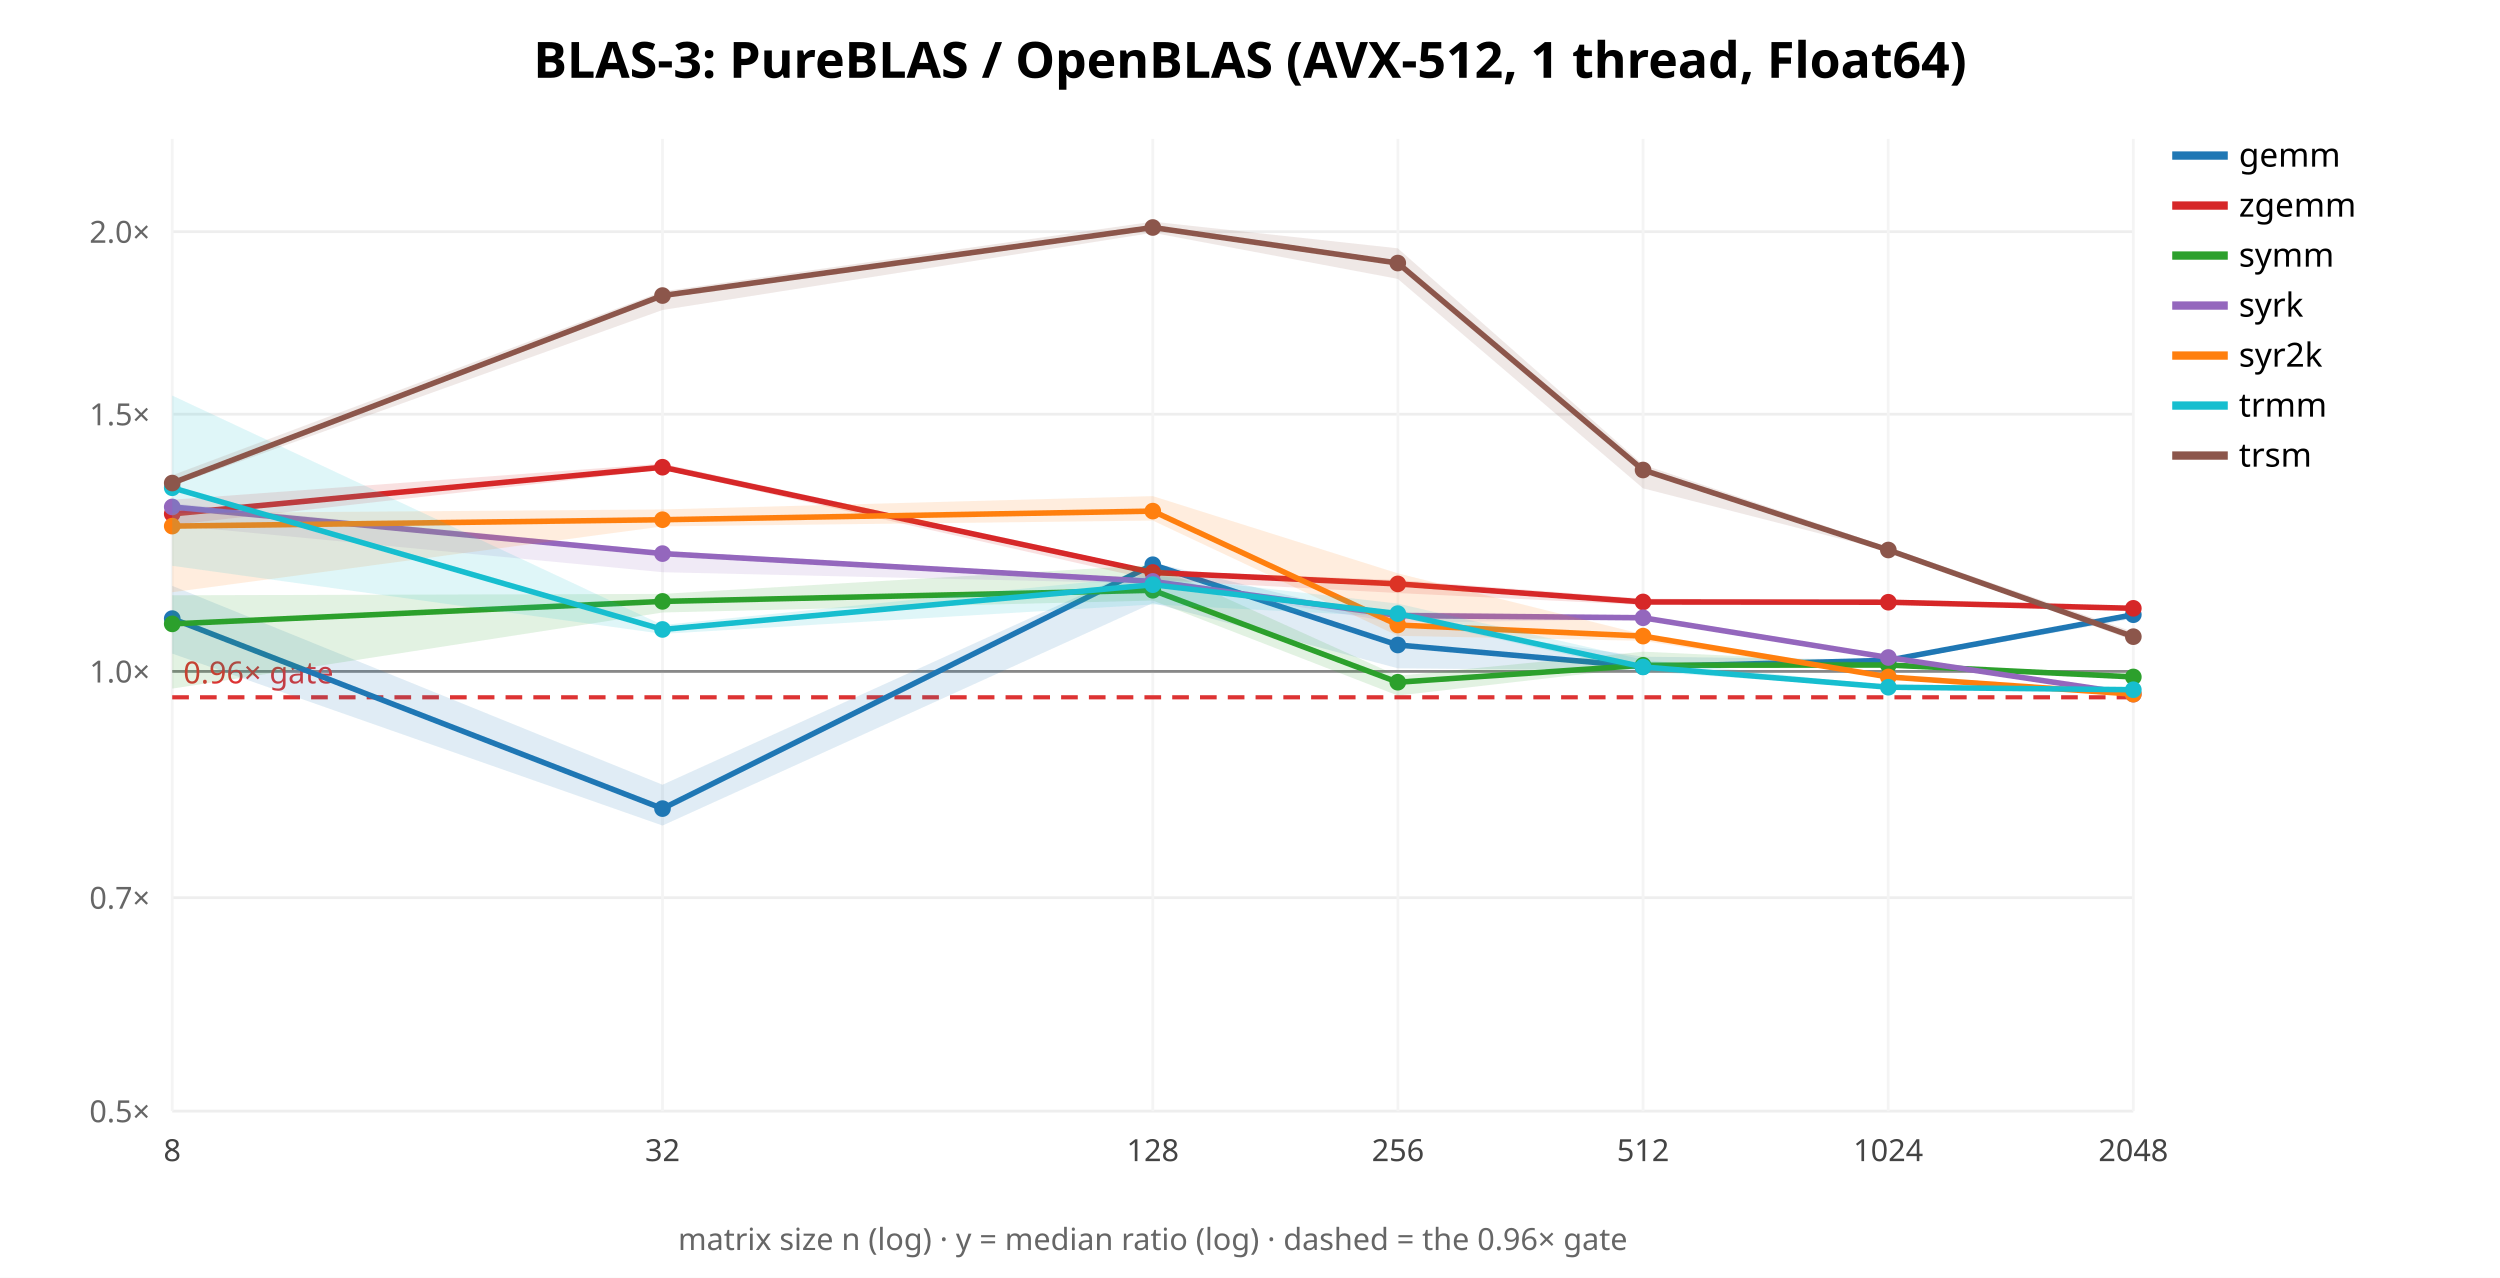
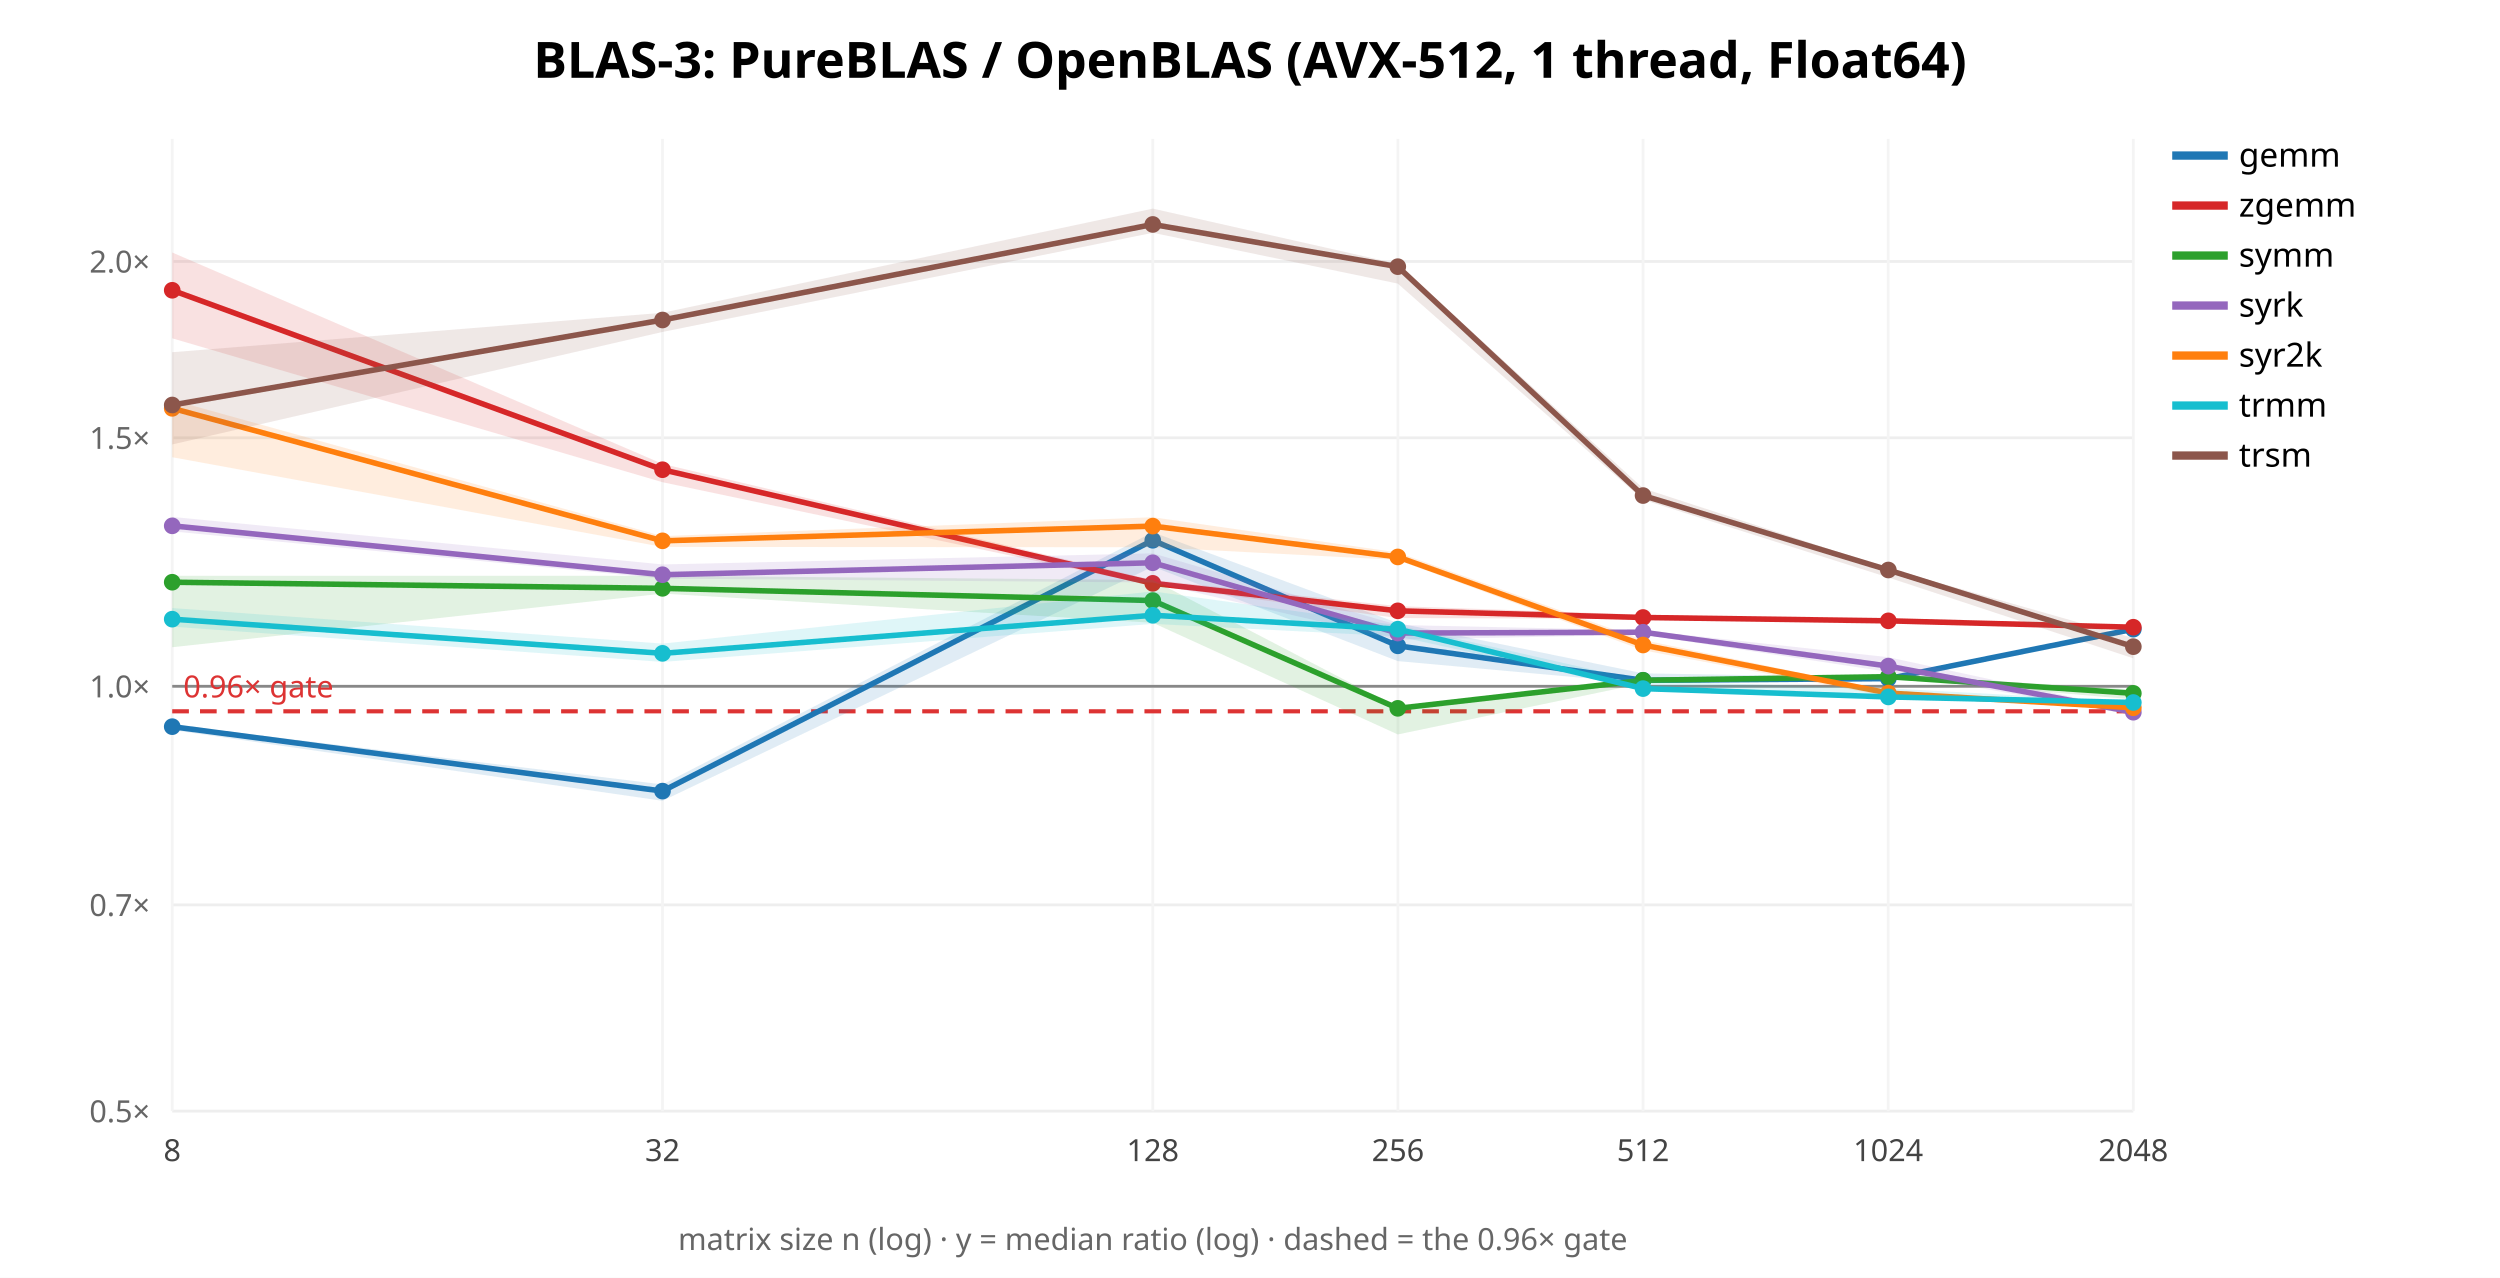
<svg xmlns="http://www.w3.org/2000/svg" width="900" height="460" font-family="sans-serif">
  <rect width="900" height="460" fill="white" />
  <text x="450.0" y="28" text-anchor="middle" font-size="18" font-weight="bold">BLAS-3: PureBLAS / OpenBLAS (AVX-512, 1 thread, Float64)</text>
  <line x1="62" y1="400.0" x2="768" y2="400.0" stroke="#eee" />
  <text x="54" y="404.0" text-anchor="end" font-size="11" fill="#666">0.5×</text>
-   <line x1="62" y1="323.159" x2="768" y2="323.159" stroke="#eee" />
-   <text x="54" y="327.159" text-anchor="end" font-size="11" fill="#666">0.7×</text>
-   <line x1="62" y1="241.704" x2="768" y2="241.704" stroke="#eee" />
-   <text x="54" y="245.704" text-anchor="end" font-size="11" fill="#666">1.0×</text>
-   <line x1="62" y1="149.107" x2="768" y2="149.107" stroke="#eee" />
-   <text x="54" y="153.107" text-anchor="end" font-size="11" fill="#666">1.5×</text>
-   <line x1="62" y1="83.408" x2="768" y2="83.408" stroke="#eee" />
-   <text x="54" y="87.408" text-anchor="end" font-size="11" fill="#666">2.0×</text>
+   <line x1="62" y1="325.76" x2="768" y2="325.76" stroke="#eee" />
+   <text x="54" y="329.76" text-anchor="end" font-size="11" fill="#666">0.7×</text>
+   <line x1="62" y1="247.063" x2="768" y2="247.063" stroke="#eee" />
+   <text x="54" y="251.063" text-anchor="end" font-size="11" fill="#666">1.0×</text>
+   <line x1="62" y1="157.601" x2="768" y2="157.601" stroke="#eee" />
+   <text x="54" y="161.601" text-anchor="end" font-size="11" fill="#666">1.5×</text>
+   <line x1="62" y1="94.126" x2="768" y2="94.126" stroke="#eee" />
+   <text x="54" y="98.126" text-anchor="end" font-size="11" fill="#666">2.0×</text>
  <line x1="62.0" y1="50" x2="62.0" y2="400" stroke="#f4f4f4" />
  <text x="62.0" y="418" text-anchor="middle" font-size="11" fill="#444">8</text>
  <line x1="238.5" y1="50" x2="238.5" y2="400" stroke="#f4f4f4" />
  <text x="238.5" y="418" text-anchor="middle" font-size="11" fill="#444">32</text>
  <line x1="415.0" y1="50" x2="415.0" y2="400" stroke="#f4f4f4" />
  <text x="415.0" y="418" text-anchor="middle" font-size="11" fill="#444">128</text>
  <line x1="503.25" y1="50" x2="503.25" y2="400" stroke="#f4f4f4" />
  <text x="503.25" y="418" text-anchor="middle" font-size="11" fill="#444">256</text>
  <line x1="591.5" y1="50" x2="591.5" y2="400" stroke="#f4f4f4" />
  <text x="591.5" y="418" text-anchor="middle" font-size="11" fill="#444">512</text>
  <line x1="679.75" y1="50" x2="679.75" y2="400" stroke="#f4f4f4" />
  <text x="679.75" y="418" text-anchor="middle" font-size="11" fill="#444">1024</text>
  <line x1="768.0" y1="50" x2="768.0" y2="400" stroke="#f4f4f4" />
  <text x="768.0" y="418" text-anchor="middle" font-size="11" fill="#444">2048</text>
-   <line x1="62" y1="241.704" x2="768" y2="241.704" stroke="#888" />
-   <line x1="62" y1="251.027" x2="768" y2="251.027" stroke="#d33" stroke-width="1.5" stroke-dasharray="6 4" />
-   <text x="66" y="246.027" font-size="11" fill="#d33">0.96× gate</text>
-   <polygon points="62.0,210.9 238.5,282.5 415.0,202.5 503.2,223.8 591.5,236.4 679.8,237.5 768.0,220.9 768.0,222.7 679.8,238.5 591.5,241.4 503.2,240.6 415.0,217.1 238.5,297.2 62.0,235.3" fill="#1f77b4" opacity="0.14" stroke="none" />
-   <polyline points="62.0,222.7 238.5,291.1 415.0,203.3 503.2,232.2 591.5,240.0 679.8,237.7 768.0,221.3" fill="none" stroke="#1f77b4" stroke-width="2" />
-   <circle cx="62.0" cy="222.7" r="3" fill="#1f77b4" />
-   <circle cx="238.5" cy="291.1" r="3" fill="#1f77b4" />
-   <circle cx="415.0" cy="203.3" r="3" fill="#1f77b4" />
-   <circle cx="503.2" cy="232.2" r="3" fill="#1f77b4" />
-   <circle cx="591.5" cy="240.0" r="3" fill="#1f77b4" />
-   <circle cx="679.8" cy="237.7" r="3" fill="#1f77b4" />
-   <circle cx="768.0" cy="221.3" r="3" fill="#1f77b4" />
+   <line x1="62" y1="247.063" x2="768" y2="247.063" stroke="#888" />
+   <line x1="62" y1="256.07" x2="768" y2="256.07" stroke="#d33" stroke-width="1.5" stroke-dasharray="6 4" />
+   <text x="66" y="251.07" font-size="11" fill="#d33">0.96× gate</text>
+   <polygon points="62.0,260.9 238.5,282.4 415.0,191.6 503.2,224.3 591.5,242.4 679.8,243.9 768.0,226.3 768.0,226.8 679.8,244.8 591.5,246.0 503.2,238.0 415.0,204.0 238.5,288.3 62.0,262.8" fill="#1f77b4" opacity="0.14" stroke="none" />
+   <polyline points="62.0,261.6 238.5,284.8 415.0,194.5 503.2,232.5 591.5,244.9 679.8,244.3 768.0,226.5" fill="none" stroke="#1f77b4" stroke-width="2" />
+   <circle cx="62.0" cy="261.6" r="3" fill="#1f77b4" />
+   <circle cx="238.5" cy="284.8" r="3" fill="#1f77b4" />
+   <circle cx="415.0" cy="194.5" r="3" fill="#1f77b4" />
+   <circle cx="503.2" cy="232.5" r="3" fill="#1f77b4" />
+   <circle cx="591.5" cy="244.9" r="3" fill="#1f77b4" />
+   <circle cx="679.8" cy="244.3" r="3" fill="#1f77b4" />
+   <circle cx="768.0" cy="226.5" r="3" fill="#1f77b4" />
  <line x1="782" y1="56" x2="802" y2="56" stroke="#1f77b4" stroke-width="3" />
  <text x="806" y="60" font-size="12">gemm</text>
-   <polygon points="62.0,179.9 238.5,166.9 415.0,205.4 503.2,208.8 591.5,215.5 679.8,216.2 768.0,218.8 768.0,219.1 679.8,217.4 591.5,217.8 503.2,213.5 415.0,208.8 238.5,169.1 62.0,189.0" fill="#d62728" opacity="0.14" stroke="none" />
-   <polyline points="62.0,185.0 238.5,168.2 415.0,206.1 503.2,210.2 591.5,216.7 679.8,216.8 768.0,219.0" fill="none" stroke="#d62728" stroke-width="2" />
-   <circle cx="62.0" cy="185.0" r="3" fill="#d62728" />
-   <circle cx="238.5" cy="168.2" r="3" fill="#d62728" />
-   <circle cx="415.0" cy="206.1" r="3" fill="#d62728" />
-   <circle cx="503.2" cy="210.2" r="3" fill="#d62728" />
-   <circle cx="591.5" cy="216.7" r="3" fill="#d62728" />
-   <circle cx="679.8" cy="216.8" r="3" fill="#d62728" />
-   <circle cx="768.0" cy="219.0" r="3" fill="#d62728" />
+   <polygon points="62.0,90.9 238.5,167.0 415.0,208.8 503.2,218.2 591.5,221.3 679.8,223.3 768.0,225.4 768.0,225.9 679.8,223.6 591.5,222.8 503.2,222.5 415.0,210.8 238.5,173.6 62.0,121.8" fill="#d62728" opacity="0.14" stroke="none" />
+   <polyline points="62.0,104.5 238.5,169.1 415.0,210.0 503.2,219.9 591.5,222.3 679.8,223.5 768.0,225.8" fill="none" stroke="#d62728" stroke-width="2" />
+   <circle cx="62.0" cy="104.5" r="3" fill="#d62728" />
+   <circle cx="238.5" cy="169.1" r="3" fill="#d62728" />
+   <circle cx="415.0" cy="210.0" r="3" fill="#d62728" />
+   <circle cx="503.2" cy="219.9" r="3" fill="#d62728" />
+   <circle cx="591.5" cy="222.3" r="3" fill="#d62728" />
+   <circle cx="679.8" cy="223.5" r="3" fill="#d62728" />
+   <circle cx="768.0" cy="225.8" r="3" fill="#d62728" />
  <line x1="782" y1="74" x2="802" y2="74" stroke="#d62728" stroke-width="3" />
  <text x="806" y="78" font-size="12">zgemm</text>
-   <polygon points="62.0,214.3 238.5,213.8 415.0,203.4 503.2,243.3 591.5,234.6 679.8,238.7 768.0,243.5 768.0,243.9 679.8,240.3 591.5,240.2 503.2,250.4 415.0,216.2 238.5,220.5 62.0,247.9" fill="#2ca02c" opacity="0.14" stroke="none" />
-   <polyline points="62.0,224.6 238.5,216.5 415.0,212.5 503.2,245.6 591.5,239.5 679.8,239.4 768.0,243.7" fill="none" stroke="#2ca02c" stroke-width="2" />
-   <circle cx="62.0" cy="224.6" r="3" fill="#2ca02c" />
-   <circle cx="238.5" cy="216.5" r="3" fill="#2ca02c" />
-   <circle cx="415.0" cy="212.5" r="3" fill="#2ca02c" />
-   <circle cx="503.2" cy="245.6" r="3" fill="#2ca02c" />
-   <circle cx="591.5" cy="239.5" r="3" fill="#2ca02c" />
-   <circle cx="679.8" cy="239.4" r="3" fill="#2ca02c" />
-   <circle cx="768.0" cy="243.7" r="3" fill="#2ca02c" />
+   <polygon points="62.0,207.3 238.5,207.3 415.0,208.8 503.2,254.7 591.5,244.2 679.8,242.9 768.0,248.2 768.0,251.8 679.8,244.1 591.5,246.0 503.2,264.4 415.0,224.2 238.5,213.7 62.0,233.0" fill="#2ca02c" opacity="0.14" stroke="none" />
+   <polyline points="62.0,209.6 238.5,211.8 415.0,216.2 503.2,255.0 591.5,244.9 679.8,243.6 768.0,249.6" fill="none" stroke="#2ca02c" stroke-width="2" />
+   <circle cx="62.0" cy="209.6" r="3" fill="#2ca02c" />
+   <circle cx="238.5" cy="211.8" r="3" fill="#2ca02c" />
+   <circle cx="415.0" cy="216.2" r="3" fill="#2ca02c" />
+   <circle cx="503.2" cy="255.0" r="3" fill="#2ca02c" />
+   <circle cx="591.5" cy="244.9" r="3" fill="#2ca02c" />
+   <circle cx="679.8" cy="243.6" r="3" fill="#2ca02c" />
+   <circle cx="768.0" cy="249.6" r="3" fill="#2ca02c" />
  <line x1="782" y1="92" x2="802" y2="92" stroke="#2ca02c" stroke-width="3" />
  <text x="806" y="96" font-size="12">symm</text>
-   <polygon points="62.0,181.2 238.5,198.3 415.0,208.5 503.2,220.2 591.5,222.0 679.8,236.3 768.0,249.5 768.0,250.1 679.8,237.3 591.5,222.9 503.2,224.2 415.0,210.1 238.5,206.0 62.0,189.1" fill="#9467bd" opacity="0.14" stroke="none" />
-   <polyline points="62.0,182.5 238.5,199.3 415.0,209.3 503.2,221.6 591.5,222.4 679.8,236.7 768.0,249.9" fill="none" stroke="#9467bd" stroke-width="2" />
-   <circle cx="62.0" cy="182.5" r="3" fill="#9467bd" />
-   <circle cx="238.5" cy="199.3" r="3" fill="#9467bd" />
-   <circle cx="415.0" cy="209.3" r="3" fill="#9467bd" />
-   <circle cx="503.2" cy="221.6" r="3" fill="#9467bd" />
-   <circle cx="591.5" cy="222.4" r="3" fill="#9467bd" />
-   <circle cx="679.8" cy="236.7" r="3" fill="#9467bd" />
-   <circle cx="768.0" cy="249.9" r="3" fill="#9467bd" />
+   <polygon points="62.0,186.1 238.5,203.2 415.0,199.2 503.2,225.0 591.5,226.9 679.8,236.6 768.0,255.7 768.0,257.4 679.8,241.9 591.5,228.5 503.2,230.3 415.0,209.7 238.5,208.3 62.0,191.3" fill="#9467bd" opacity="0.14" stroke="none" />
+   <polyline points="62.0,189.3 238.5,206.9 415.0,202.6 503.2,227.9 591.5,227.6 679.8,239.8 768.0,256.4" fill="none" stroke="#9467bd" stroke-width="2" />
+   <circle cx="62.0" cy="189.3" r="3" fill="#9467bd" />
+   <circle cx="238.5" cy="206.9" r="3" fill="#9467bd" />
+   <circle cx="415.0" cy="202.6" r="3" fill="#9467bd" />
+   <circle cx="503.2" cy="227.9" r="3" fill="#9467bd" />
+   <circle cx="591.5" cy="227.6" r="3" fill="#9467bd" />
+   <circle cx="679.8" cy="239.8" r="3" fill="#9467bd" />
+   <circle cx="768.0" cy="256.4" r="3" fill="#9467bd" />
  <line x1="782" y1="110" x2="802" y2="110" stroke="#9467bd" stroke-width="3" />
  <text x="806" y="114" font-size="12">syrk</text>
-   <polygon points="62.0,184.7 238.5,183.4 415.0,178.6 503.2,206.4 591.5,228.4 679.8,243.5 768.0,249.4 768.0,250.0 679.8,244.3 591.5,230.7 503.2,228.9 415.0,187.4 238.5,189.5 62.0,213.2" fill="#ff7f0e" opacity="0.14" stroke="none" />
-   <polyline points="62.0,189.4 238.5,187.1 415.0,184.0 503.2,225.0 591.5,229.0 679.8,243.7 768.0,249.9" fill="none" stroke="#ff7f0e" stroke-width="2" />
-   <circle cx="62.0" cy="189.4" r="3" fill="#ff7f0e" />
-   <circle cx="238.5" cy="187.1" r="3" fill="#ff7f0e" />
-   <circle cx="415.0" cy="184.0" r="3" fill="#ff7f0e" />
-   <circle cx="503.2" cy="225.0" r="3" fill="#ff7f0e" />
-   <circle cx="591.5" cy="229.0" r="3" fill="#ff7f0e" />
-   <circle cx="679.8" cy="243.7" r="3" fill="#ff7f0e" />
-   <circle cx="768.0" cy="249.9" r="3" fill="#ff7f0e" />
+   <polygon points="62.0,144.0 238.5,193.0 415.0,186.2 503.2,198.9 591.5,230.4 679.8,248.8 768.0,254.5 768.0,255.0 679.8,250.8 591.5,234.1 503.2,201.6 415.0,197.0 238.5,196.9 62.0,164.6" fill="#ff7f0e" opacity="0.14" stroke="none" />
+   <polyline points="62.0,147.0 238.5,194.7 415.0,189.4 503.2,200.5 591.5,232.2 679.8,249.5 768.0,254.8" fill="none" stroke="#ff7f0e" stroke-width="2" />
+   <circle cx="62.0" cy="147.0" r="3" fill="#ff7f0e" />
+   <circle cx="238.5" cy="194.7" r="3" fill="#ff7f0e" />
+   <circle cx="415.0" cy="189.4" r="3" fill="#ff7f0e" />
+   <circle cx="503.2" cy="200.5" r="3" fill="#ff7f0e" />
+   <circle cx="591.5" cy="232.2" r="3" fill="#ff7f0e" />
+   <circle cx="679.8" cy="249.5" r="3" fill="#ff7f0e" />
+   <circle cx="768.0" cy="254.8" r="3" fill="#ff7f0e" />
  <line x1="782" y1="128" x2="802" y2="128" stroke="#ff7f0e" stroke-width="3" />
  <text x="806" y="132" font-size="12">syr2k</text>
-   <polygon points="62.0,142.4 238.5,225.0 415.0,207.2 503.2,217.3 591.5,237.5 679.8,247.0 768.0,248.1 768.0,248.5 679.8,247.8 591.5,241.7 503.2,222.1 415.0,217.6 238.5,228.2 62.0,203.7" fill="#17becf" opacity="0.14" stroke="none" />
-   <polyline points="62.0,175.6 238.5,226.6 415.0,210.5 503.2,220.9 591.5,240.1 679.8,247.4 768.0,248.3" fill="none" stroke="#17becf" stroke-width="2" />
-   <circle cx="62.0" cy="175.6" r="3" fill="#17becf" />
-   <circle cx="238.5" cy="226.6" r="3" fill="#17becf" />
-   <circle cx="415.0" cy="210.5" r="3" fill="#17becf" />
-   <circle cx="503.2" cy="220.9" r="3" fill="#17becf" />
-   <circle cx="591.5" cy="240.1" r="3" fill="#17becf" />
-   <circle cx="679.8" cy="247.4" r="3" fill="#17becf" />
-   <circle cx="768.0" cy="248.3" r="3" fill="#17becf" />
+   <polygon points="62.0,218.9 238.5,231.7 415.0,212.9 503.2,225.1 591.5,245.2 679.8,247.8 768.0,252.6 768.0,253.3 679.8,251.2 591.5,248.4 503.2,229.1 415.0,224.6 238.5,238.3 62.0,225.6" fill="#17becf" opacity="0.14" stroke="none" />
+   <polyline points="62.0,222.9 238.5,235.2 415.0,221.5 503.2,226.5 591.5,247.9 679.8,250.9 768.0,252.9" fill="none" stroke="#17becf" stroke-width="2" />
+   <circle cx="62.0" cy="222.9" r="3" fill="#17becf" />
+   <circle cx="238.5" cy="235.2" r="3" fill="#17becf" />
+   <circle cx="415.0" cy="221.5" r="3" fill="#17becf" />
+   <circle cx="503.2" cy="226.5" r="3" fill="#17becf" />
+   <circle cx="591.5" cy="247.9" r="3" fill="#17becf" />
+   <circle cx="679.8" cy="250.9" r="3" fill="#17becf" />
+   <circle cx="768.0" cy="252.9" r="3" fill="#17becf" />
  <line x1="782" y1="146" x2="802" y2="146" stroke="#17becf" stroke-width="3" />
  <text x="806" y="150" font-size="12">trmm</text>
-   <polygon points="62.0,171.1 238.5,104.9 415.0,79.8 503.2,89.4 591.5,167.3 679.8,197.0 768.0,227.5 768.0,230.6 679.8,198.4 591.5,175.8 503.2,100.4 415.0,83.8 238.5,111.6 62.0,174.9" fill="#8c564b" opacity="0.14" stroke="none" />
-   <polyline points="62.0,173.9 238.5,106.4 415.0,81.9 503.2,94.7 591.5,169.2 679.8,198.0 768.0,229.2" fill="none" stroke="#8c564b" stroke-width="2" />
-   <circle cx="62.0" cy="173.9" r="3" fill="#8c564b" />
-   <circle cx="238.5" cy="106.4" r="3" fill="#8c564b" />
-   <circle cx="415.0" cy="81.9" r="3" fill="#8c564b" />
-   <circle cx="503.2" cy="94.7" r="3" fill="#8c564b" />
-   <circle cx="591.5" cy="169.2" r="3" fill="#8c564b" />
-   <circle cx="679.8" cy="198.0" r="3" fill="#8c564b" />
-   <circle cx="768.0" cy="229.2" r="3" fill="#8c564b" />
+   <polygon points="62.0,126.8 238.5,112.6 415.0,75.1 503.2,95.0 591.5,175.8 679.8,204.6 768.0,229.7 768.0,237.0 679.8,207.9 591.5,179.9 503.2,102.1 415.0,83.8 238.5,119.5 62.0,160.0" fill="#8c564b" opacity="0.14" stroke="none" />
+   <polyline points="62.0,145.8 238.5,115.2 415.0,80.8 503.2,96.0 591.5,178.4 679.8,205.2 768.0,232.8" fill="none" stroke="#8c564b" stroke-width="2" />
+   <circle cx="62.0" cy="145.8" r="3" fill="#8c564b" />
+   <circle cx="238.5" cy="115.2" r="3" fill="#8c564b" />
+   <circle cx="415.0" cy="80.8" r="3" fill="#8c564b" />
+   <circle cx="503.2" cy="96.0" r="3" fill="#8c564b" />
+   <circle cx="591.5" cy="178.4" r="3" fill="#8c564b" />
+   <circle cx="679.8" cy="205.2" r="3" fill="#8c564b" />
+   <circle cx="768.0" cy="232.8" r="3" fill="#8c564b" />
  <line x1="782" y1="164" x2="802" y2="164" stroke="#8c564b" stroke-width="3" />
  <text x="806" y="168" font-size="12">trsm</text>
  <text x="415.0" y="450" text-anchor="middle" font-size="11" fill="#666">matrix size n (log) · y = median ratio (log) · dashed = the 0.96× gate</text>
</svg>
